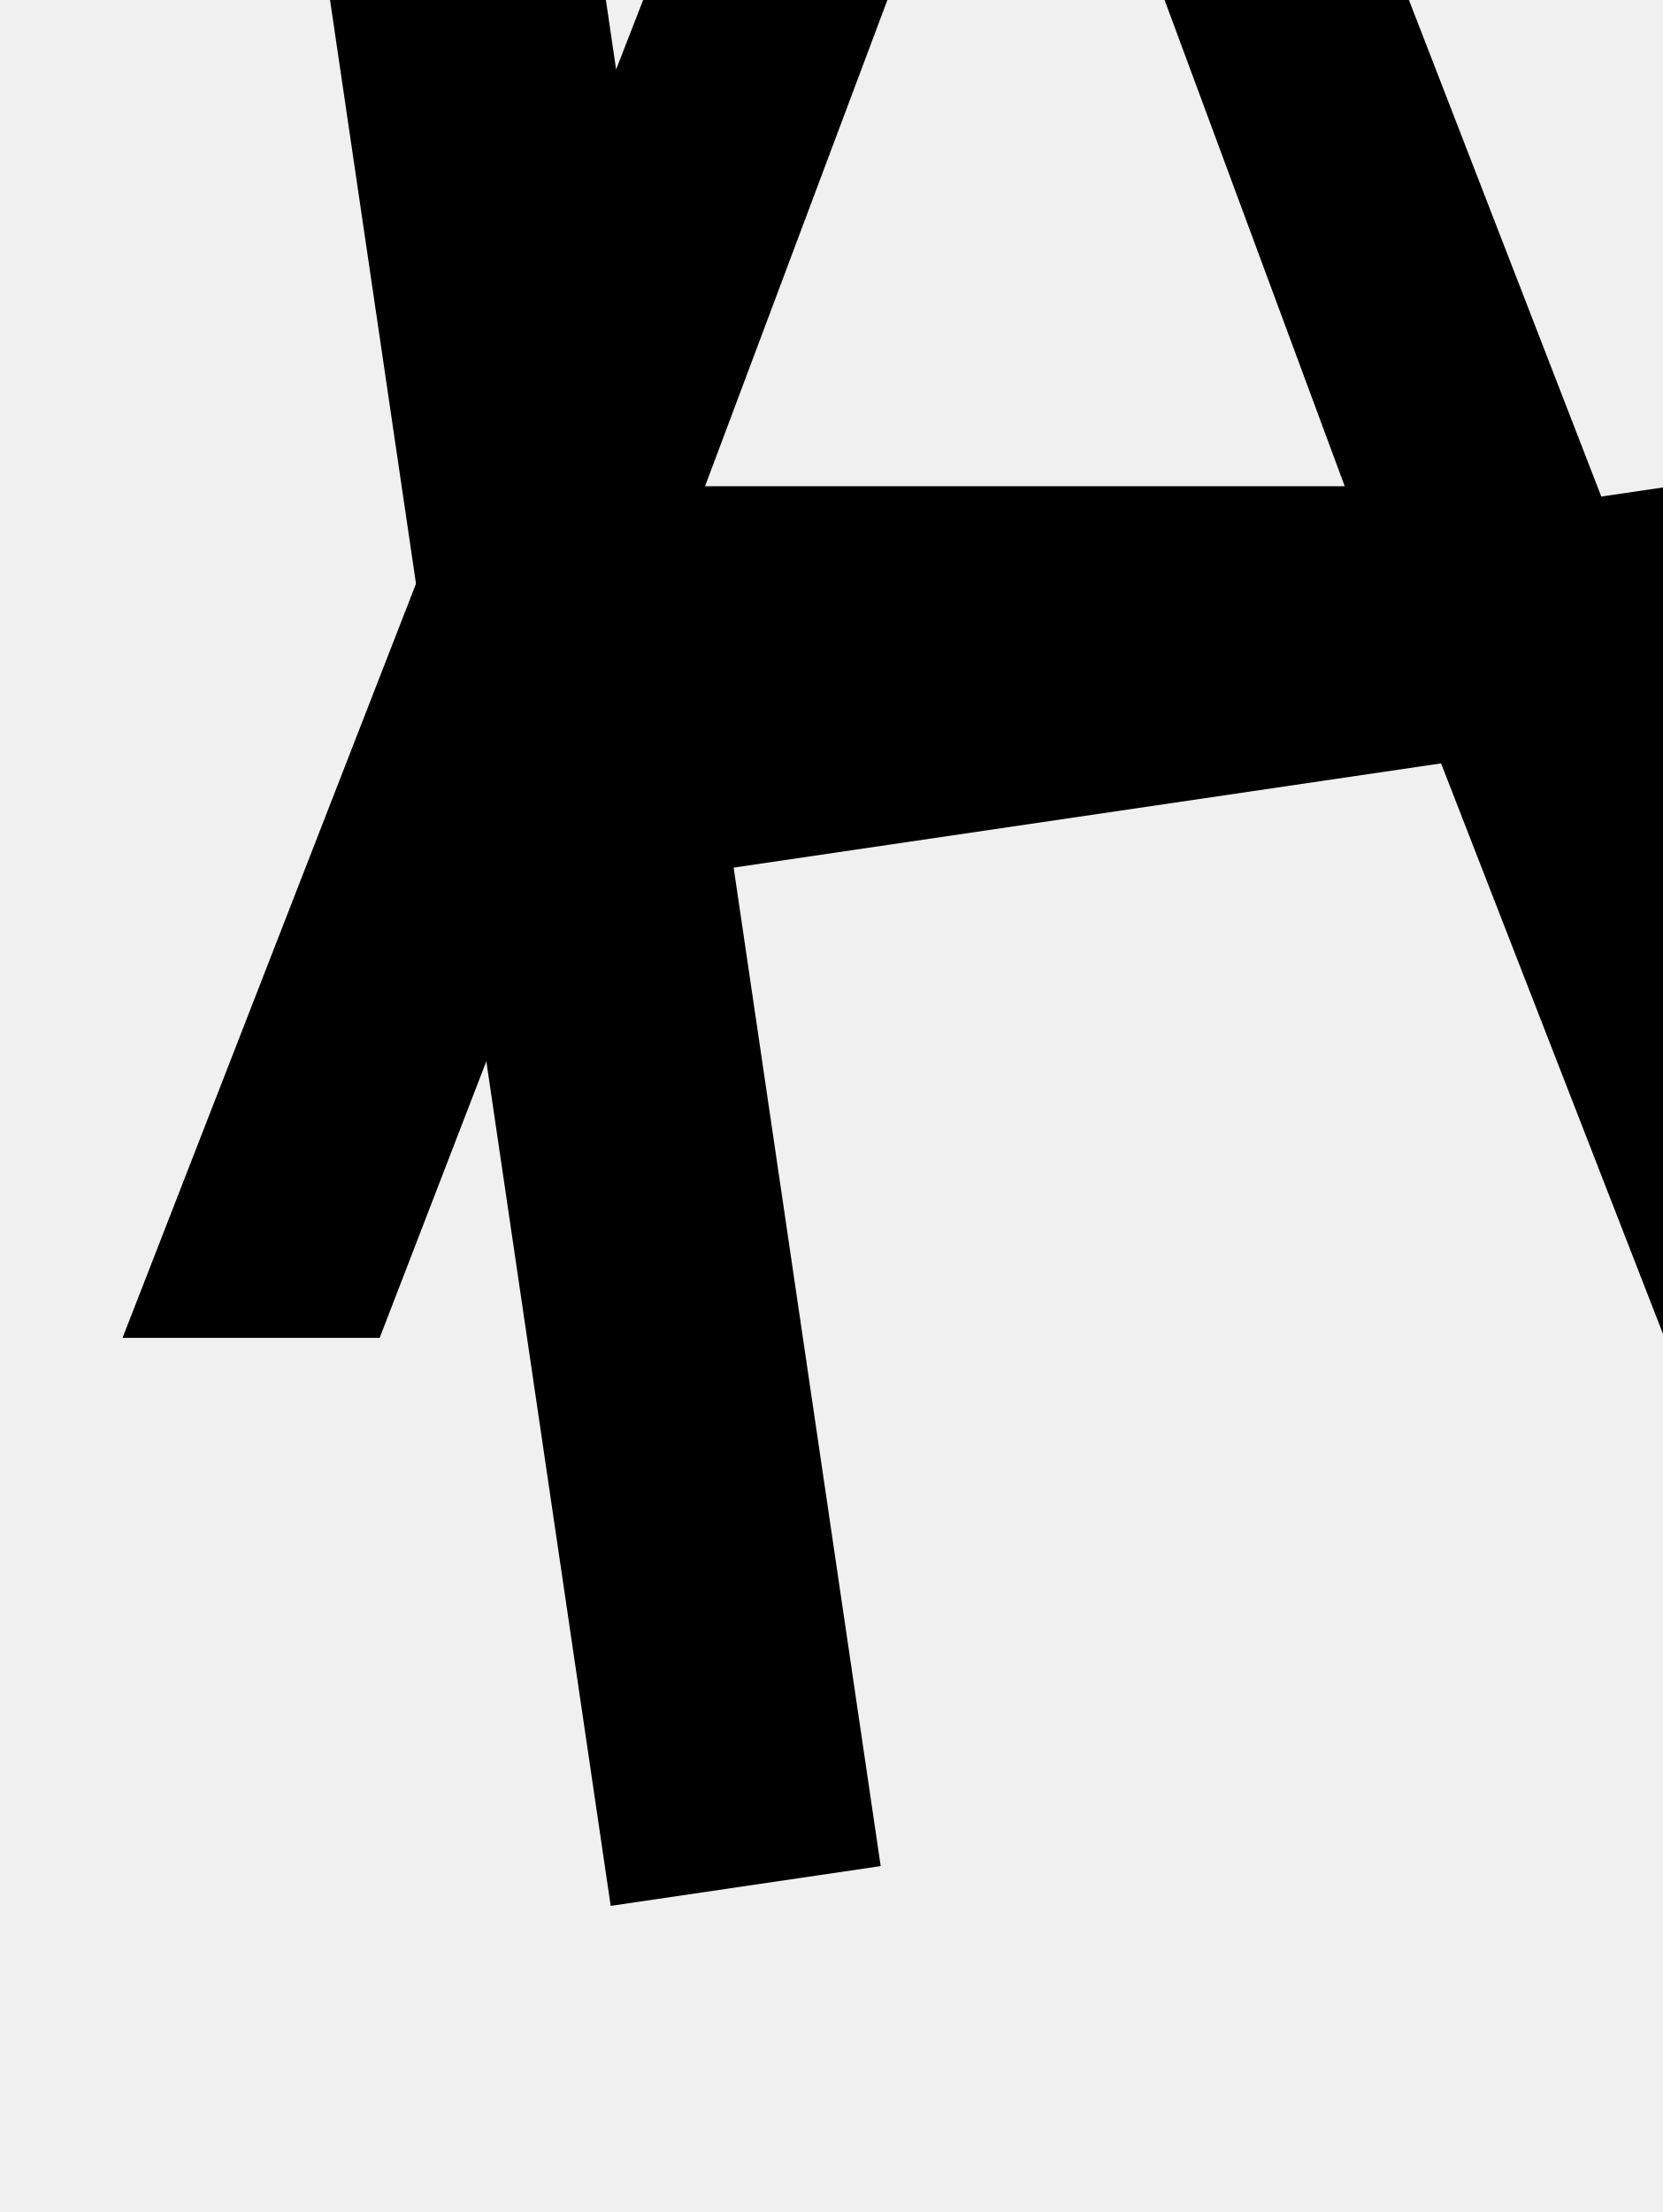
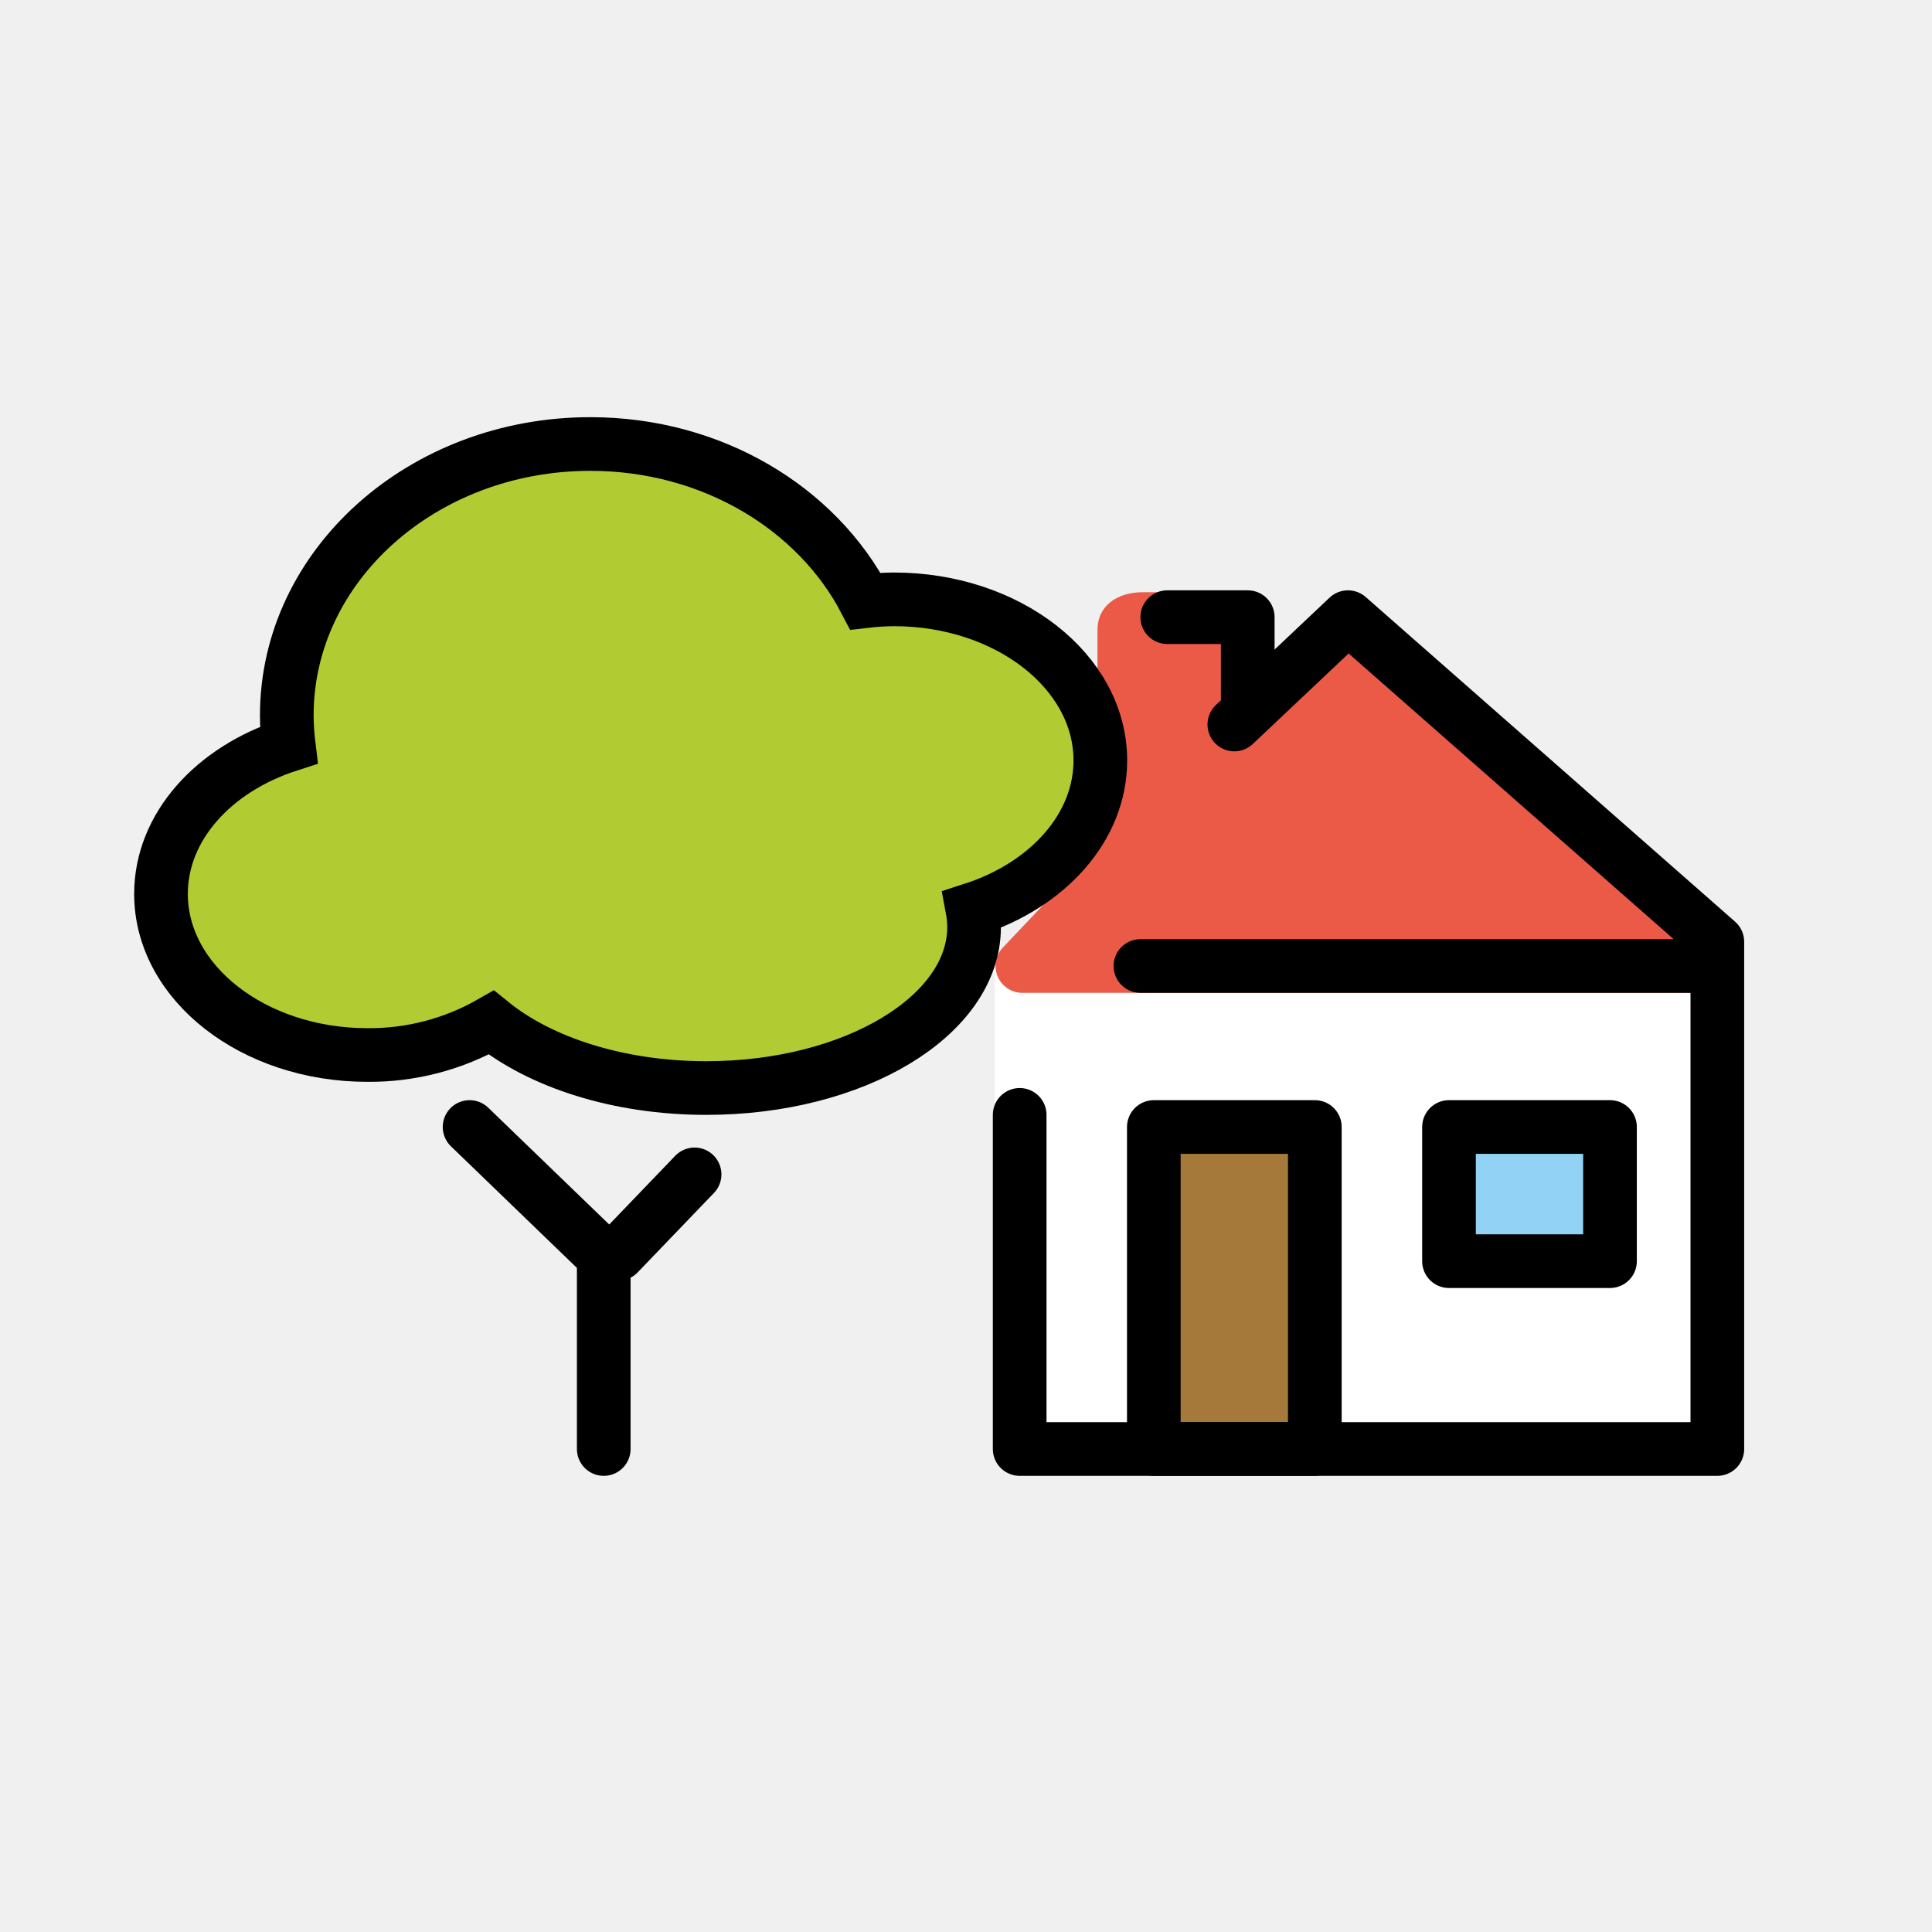
- <svg xmlns="http://www.w3.org/2000/svg" width="1558" height="2072" viewBox="0 0 1558 2072">
-   <defs>
-     <style>
-       .cls-1 {
-         font-size: 63.431px;
-       }
- 
-       .cls-1, .cls-2 {
-         font-family: "a Agreement Signature";
-       }
- 
-       .cls-2 {
-         font-size: 39.582px;
-       }
-     </style>
-   </defs>
-   <text id="A" class="cls-1" transform="translate(114.813 1253.22) scale(41.783)">A</text>
-   <text id="H" class="cls-2" transform="matrix(71.007, -10.459, 10.459, 71.007, 299.262, 1825.457)">H</text>
+ <svg xmlns="http://www.w3.org/2000/svg" id="emoji" viewBox="0 0 72 72" version="1.1">
+   <g id="color">
+     <rect x="37.075" y="36.053" width="26.884" height="18.114" fill="#FFFFFF" />
+     <polygon fill="#EA5A47" stroke="#EA5A47" stroke-linecap="round" stroke-linejoin="round" stroke-miterlimit="10" stroke-width="2" points="50.235,23.2 38.1,36 63.5,36" />
+     <path fill="#EA5A47" d="M47.3,26l-6.4,6.059v-8.573c0-0.931,0.755-1.416,1.686-1.416h3.028 c0.931,0,1.686,0.485,1.686,1.416C47.3,23.486,47.3,26,47.3,26z" />
+     <rect x="43" y="42" width="6" height="12" fill="#A57939" />
+     <rect x="54" y="42" width="6" height="5" fill="#92D3F5" />
+     <path fill="#B1CC33" d="M41.006,28.339c0-3.312-3.445-6.003-7.694-6.003c-0.355,0.003-0.71,0.025-1.062,0.066 c-1.8-3.455-5.707-5.855-10.25-5.855c-6.248,0-11.312,4.529-11.312,10.114c0.001,0.369,0.025,0.738,0.07,1.104 C7.966,28.666,6,30.81,6,33.314c0,3.312,3.445,6.003,7.694,6.003c1.615,0.014,3.206-0.402,4.614-1.207 c1.818,1.477,4.726,2.438,8.015,2.438c5.511,0,9.978-2.688,9.978-6.003c-0.001-0.219-0.021-0.438-0.061-0.653 C39.036,32.99,41.006,30.845,41.006,28.339z" />
+   </g>
+   <g id="hair" />
+   <g id="skin" />
+   <g id="skin-shadow" />
+   <g id="line">
+     <polyline fill="none" stroke="#000000" stroke-linecap="round" stroke-linejoin="round" stroke-miterlimit="10" stroke-width="2" points="46,27 50.235,23 64,35.098 64,54 38,54 38,41.548" />
+     <rect x="43" y="42" width="6" height="12" fill="none" stroke="#000000" stroke-linecap="round" stroke-linejoin="round" stroke-miterlimit="10" stroke-width="2" />
+     <rect x="54" y="42" width="6" height="5" fill="none" stroke="#000000" stroke-linecap="round" stroke-linejoin="round" stroke-miterlimit="10" stroke-width="2" />
+     <polyline fill="none" stroke="#000000" stroke-linecap="round" stroke-linejoin="round" stroke-miterlimit="10" stroke-width="2" points="43.5,23 46.5,23 46.5,26" />
+     <path fill="none" stroke="#000000" stroke-miterlimit="10" stroke-width="2" d="M31.245,39.34" />
+     <polyline fill="none" stroke="#000000" stroke-linecap="round" stroke-linejoin="round" stroke-width="2" points="22.5,54 22.5,46.827 17.5,42" />
+     <line x1="23.041" x2="25.885" y1="46.727" y2="43.766" fill="none" stroke="#000000" stroke-linecap="round" stroke-linejoin="round" stroke-width="2" />
+     <path fill="none" stroke="#000000" stroke-linecap="round" stroke-miterlimit="10" stroke-width="2" d="M41.006,28.339 c0-3.312-3.445-6.003-7.694-6.003c-0.355,0.003-0.71,0.025-1.062,0.066c-1.8-3.455-5.707-5.855-10.25-5.855 c-6.248,0-11.312,4.529-11.312,10.114c0.001,0.369,0.025,0.738,0.07,1.104C7.966,28.666,6,30.81,6,33.314 c0,3.312,3.445,6.003,7.694,6.003c1.615,0.014,3.206-0.402,4.614-1.207c1.818,1.477,4.726,2.438,8.015,2.438 c5.511,0,9.978-2.688,9.978-6.003c-0.001-0.219-0.021-0.438-0.061-0.653 C39.036,32.99,41.006,30.845,41.006,28.339z" />
+     <line x1="63.5" x2="42.5" y1="36" y2="36" fill="none" stroke="#000000" stroke-linecap="round" stroke-linejoin="round" stroke-miterlimit="10" stroke-width="2" />
+   </g>
</svg>
